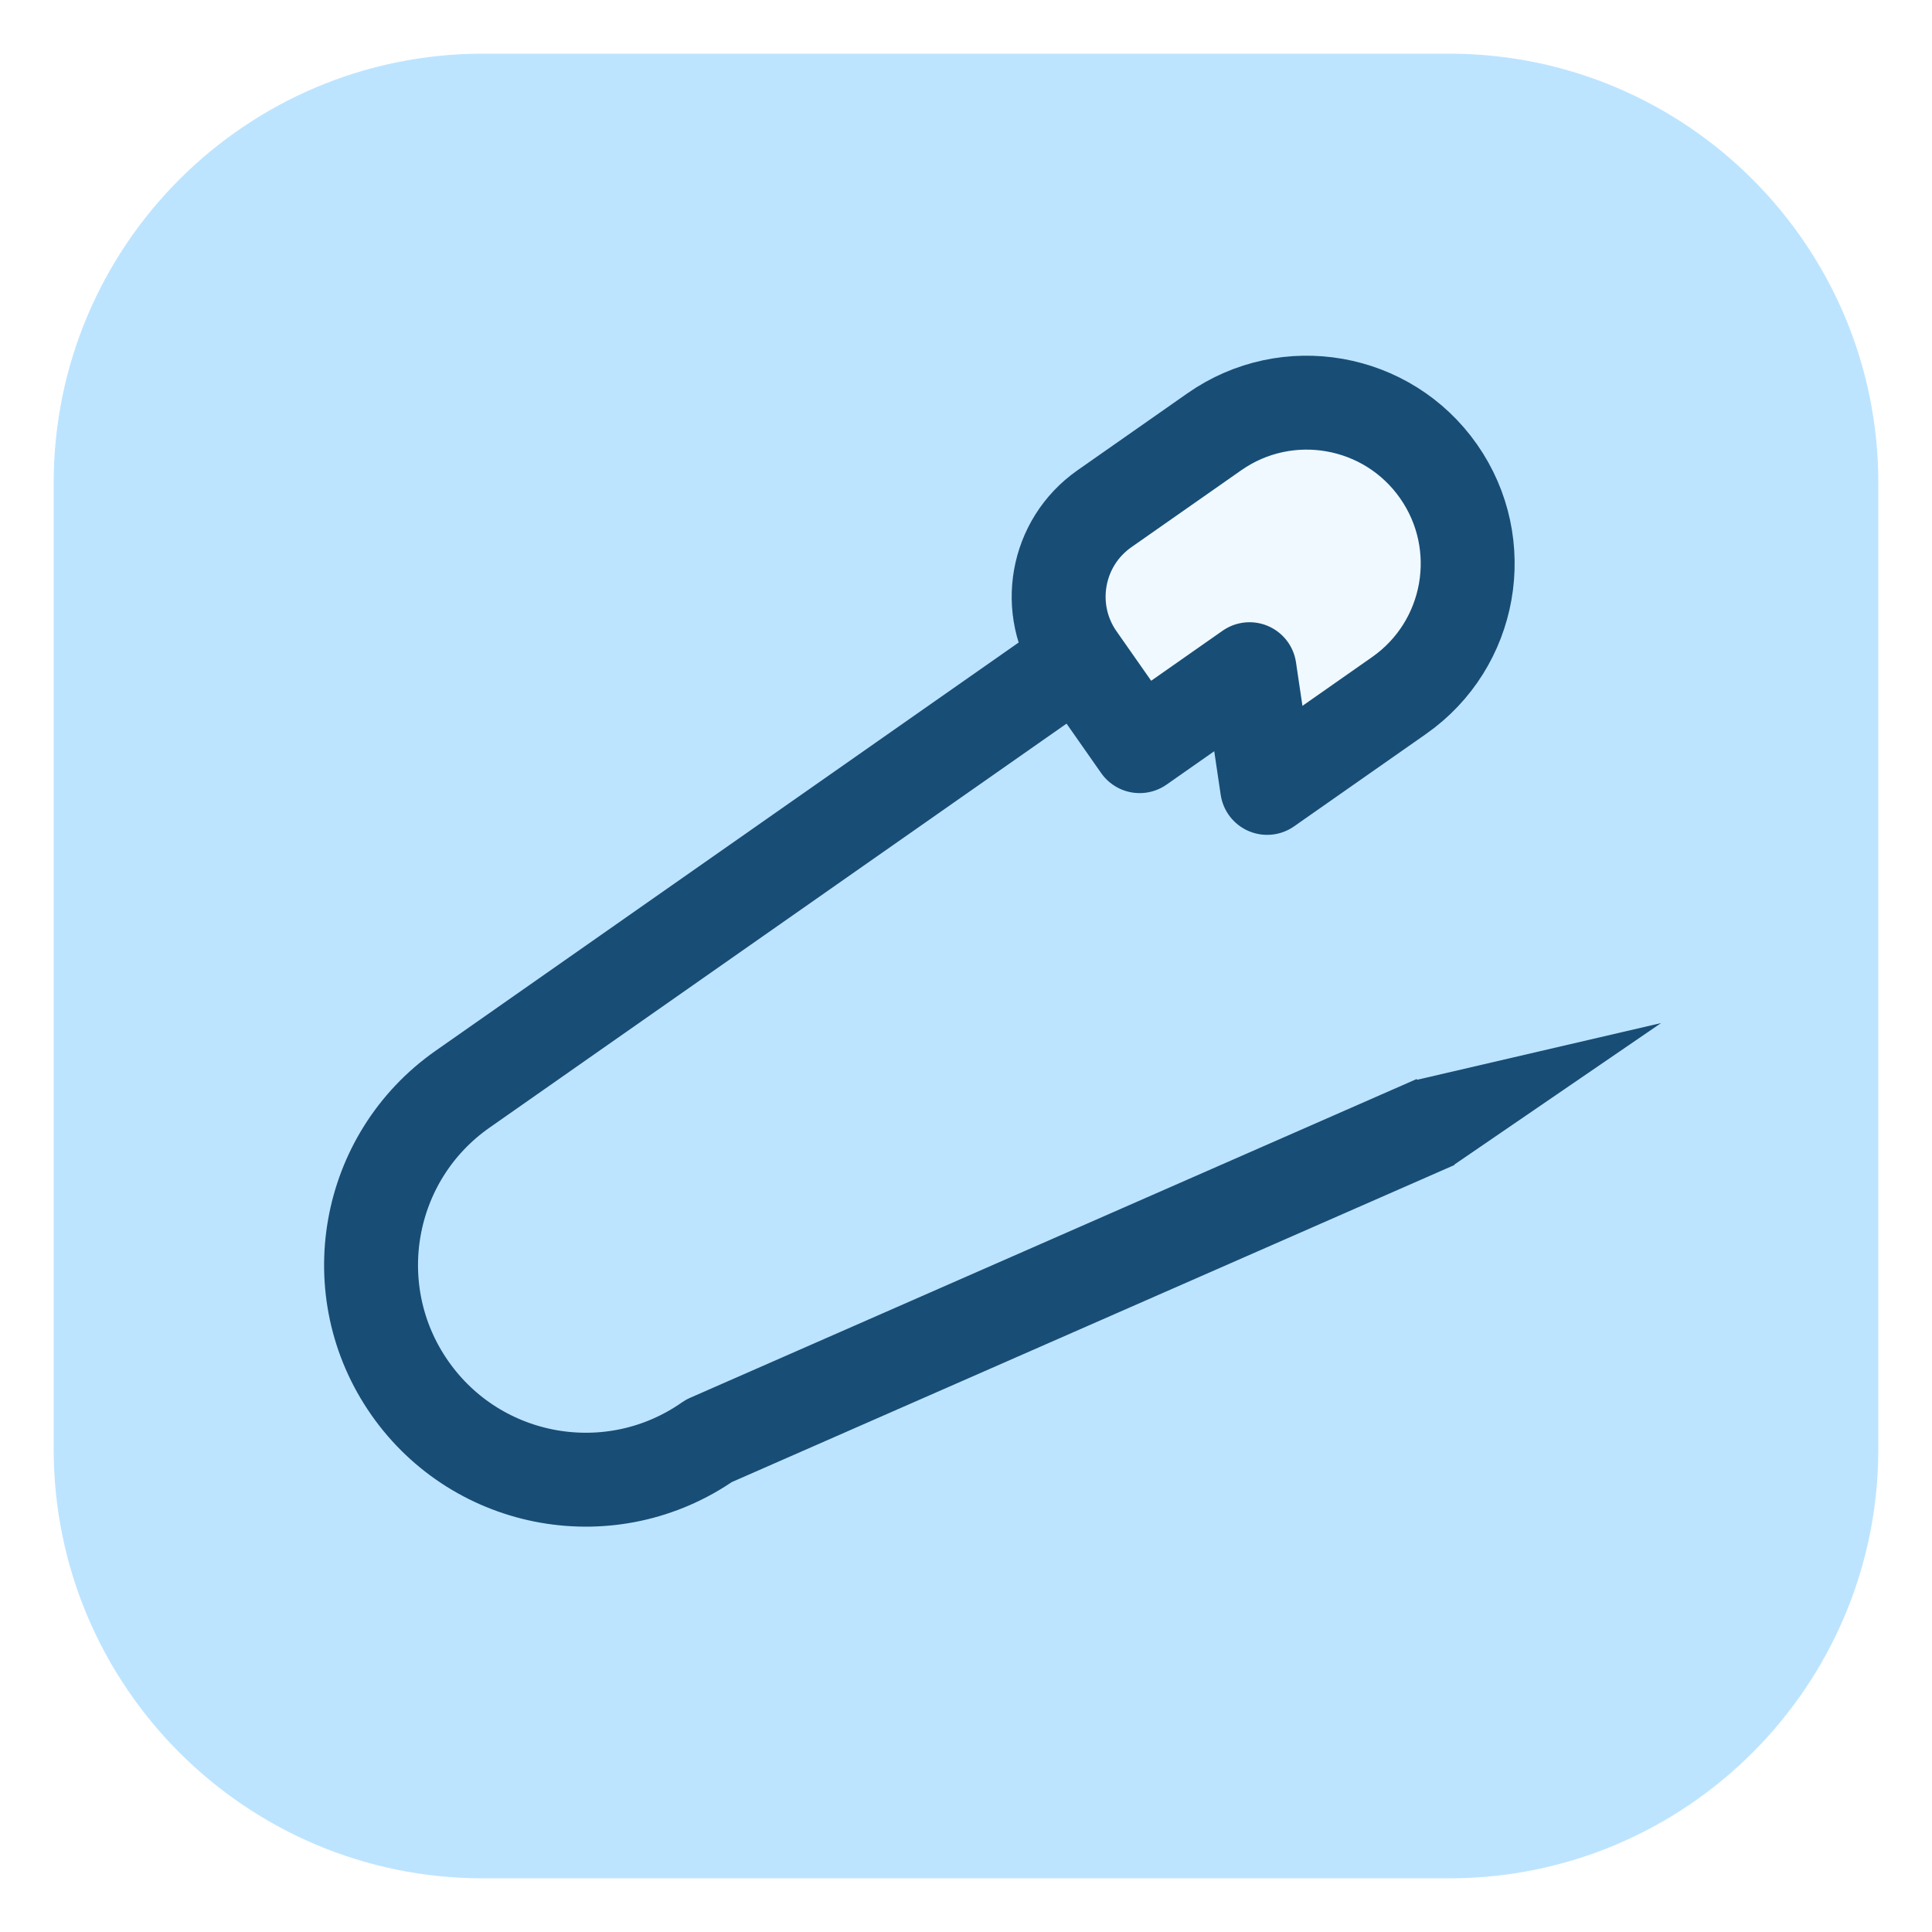
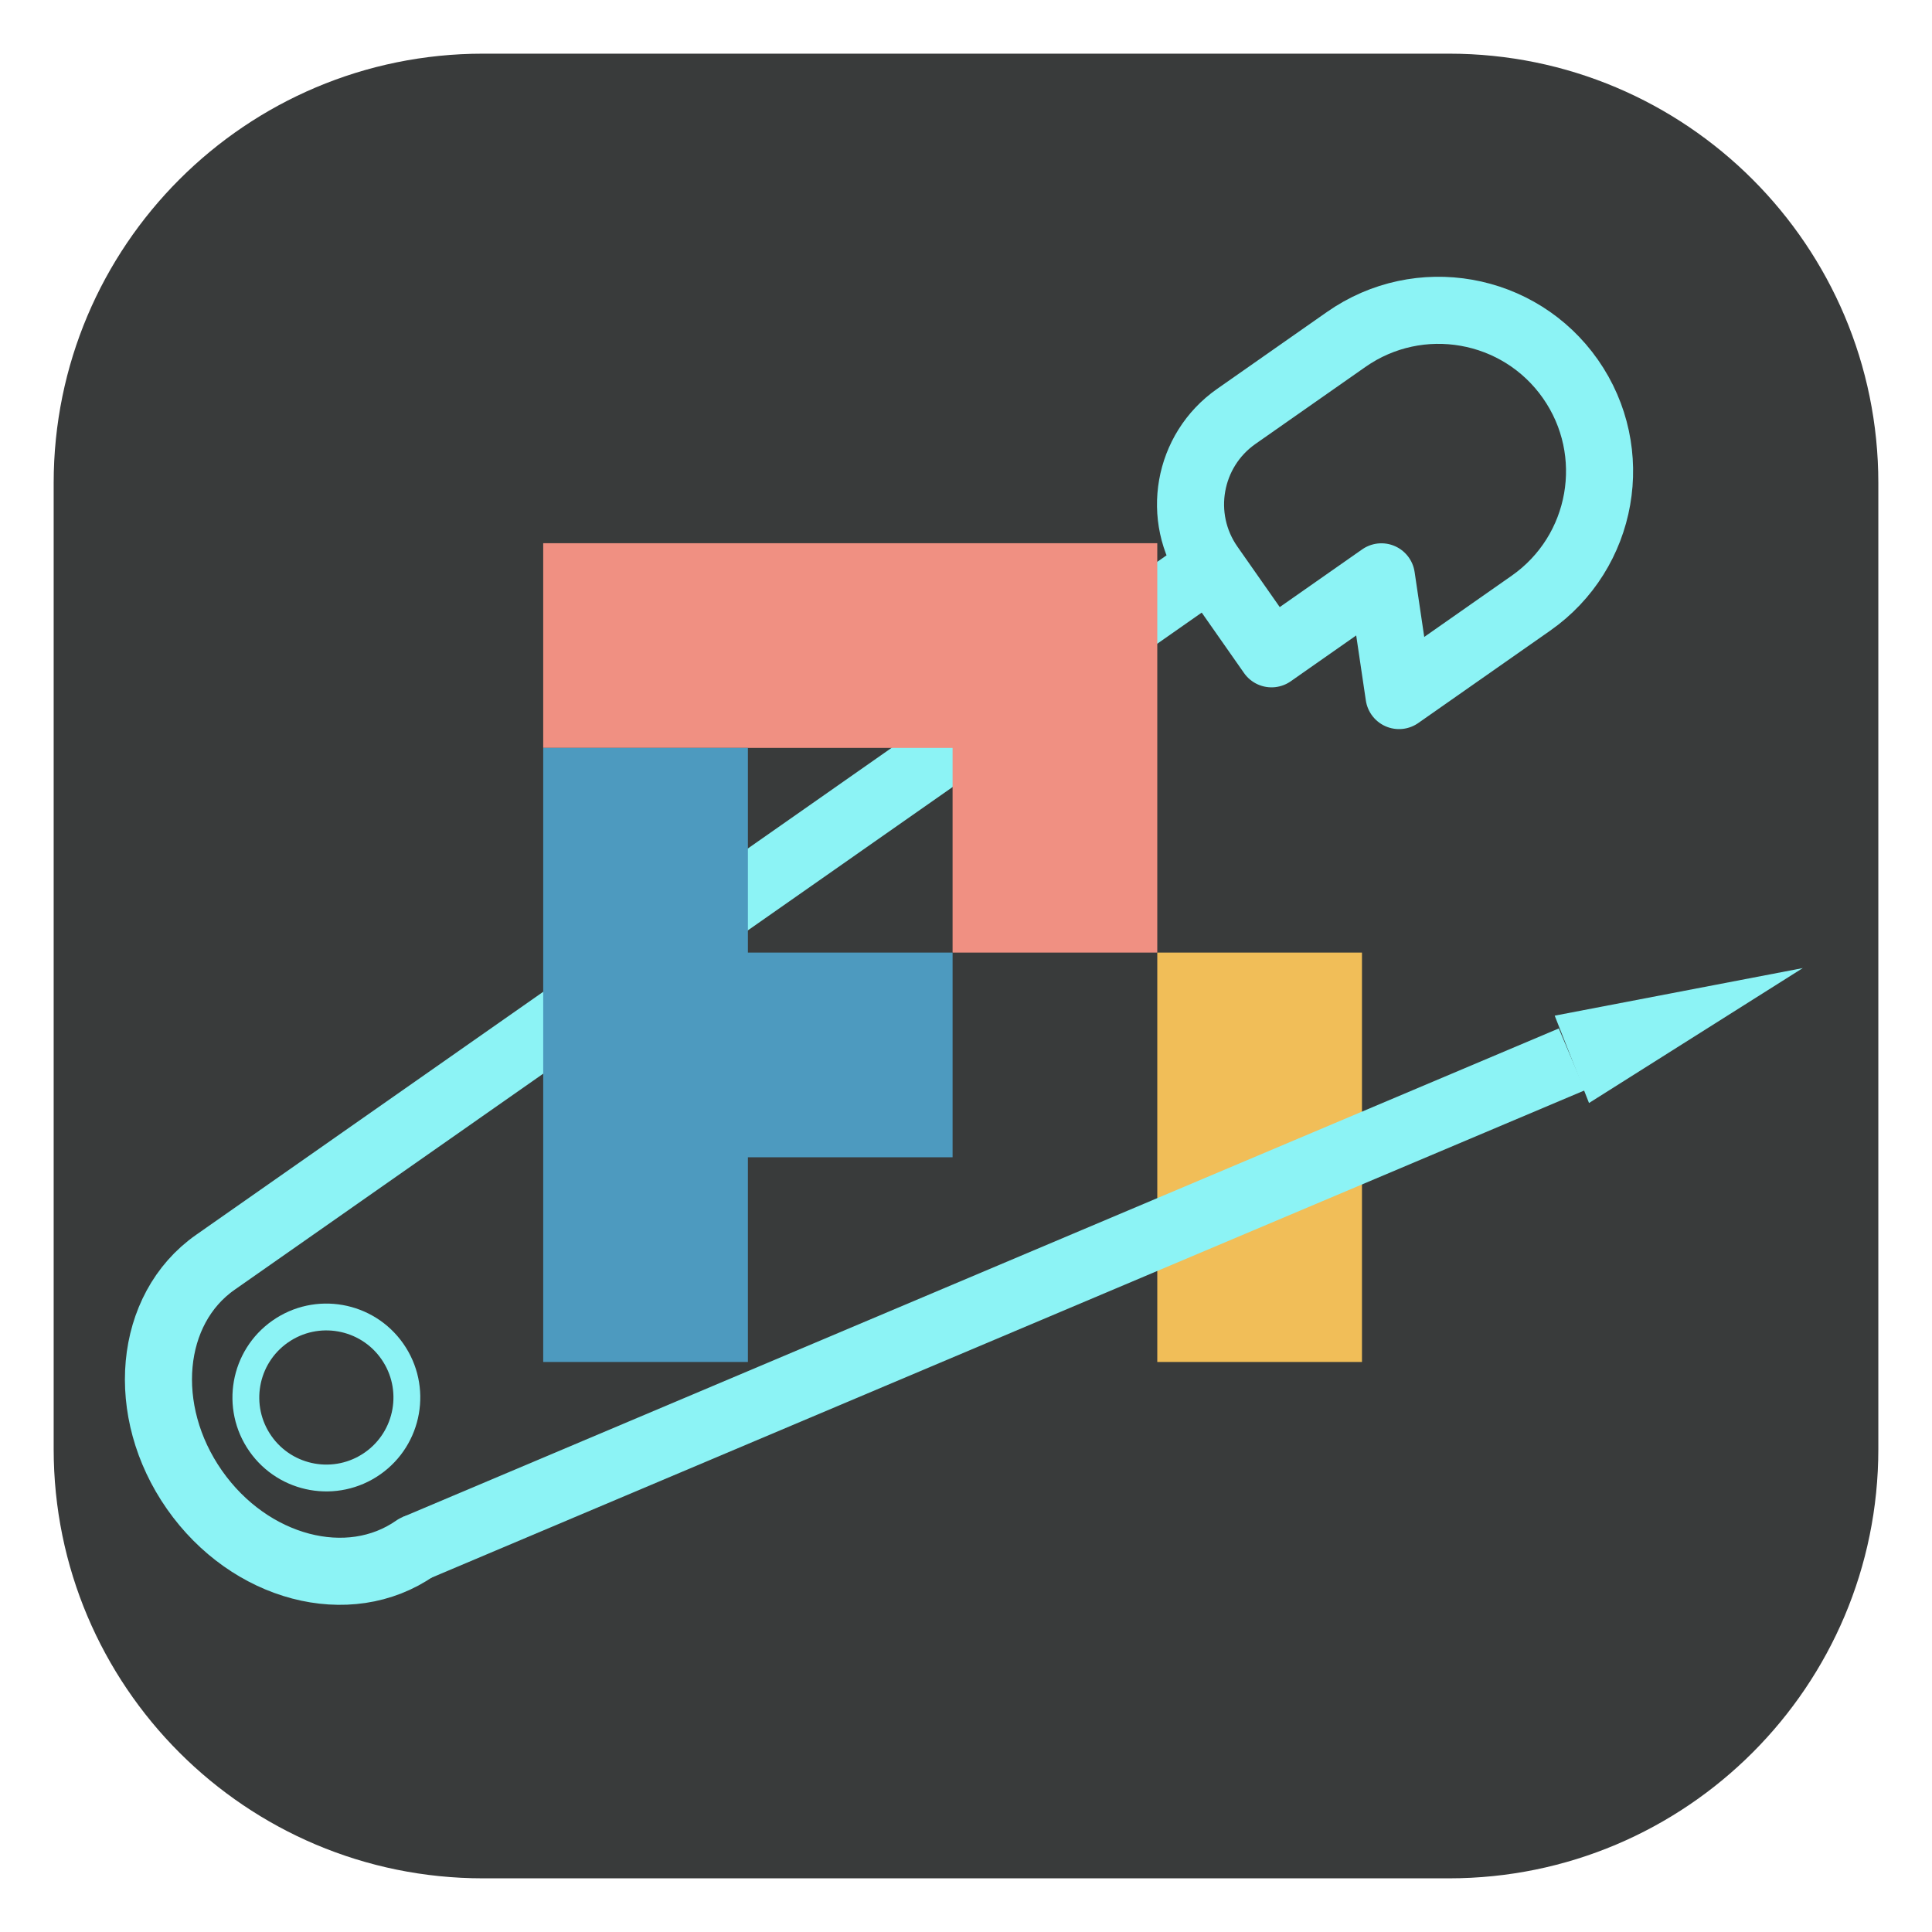
- <svg xmlns="http://www.w3.org/2000/svg" width="24" height="24" viewBox="0 0 72 72">
-   <rect x="2" y="2" width="68" height="68" rx="16" fill="#bde4ff" />
-   <g transform="rotate(-35 36 36)" stroke="#184d76" stroke-width="3.5" stroke-linecap="round" stroke-linejoin="round">
-     <path d="M47 29H18a8 8 0 1 0 0 16l29 5.8" fill="none" stroke-linecap="butt" />
-     <path d="m47.3 49.1 8.7 3.5-9.4-.1Z" fill="#184d76" stroke="none" />
-     <path d="M46 29a4 4 0 0 1 4-4h5a6 6 0 0 1 0 12h-6l2-4h-5z" fill="#eff9ff" />
+ <svg xmlns="http://www.w3.org/2000/svg" width="48" height="48" viewBox="0 0 72 72">
+   <rect x="2" y="2" width="68" height="68" rx="16" fill="#393b3b" />
+   <g transform="rotate(-35 36 36)" stroke="#8cf3f5" stroke-width="2.5" stroke-linecap="round" stroke-linejoin="round">
+     <path d="M53 29H6.75a5.5 6.5 0 1 0 0 13" fill="none" />
+     <circle cx="7.25" cy="35.5" r="3" fill="none" stroke-width="1" />
+     <path d="M52 29a4 4 0 0 1 4-4h5a6 6 0 0 1 0 12h-6l2-4h-5z" fill="#393b3b" />
+   </g>
+   <g transform="translate(9.5 9.5) scale(0.065)">
+     <path fill="#F09082" d="M165.29 165.29H517.36V400H400V282.65H165.29Z" />
+     <path fill="#4D9ABF" d="M165.29 282.65H282.65V400H400V517.36H282.65V634.72H165.29Z" />
+     <path fill="#F1BE58" d="M517.36 400H634.72V634.72H517.36Z" />
+   </g>
+   <g transform="rotate(-35 36 36)">
+     <path d="M6.75 42l45.75 9.8" fill="none" stroke="#8cf3f5" stroke-width="2.5" />
+     <path d="M52.91 50.1 61.5 53.95 52.09 53.5Z" fill="#8cf3f5" />
  </g>
</svg>
